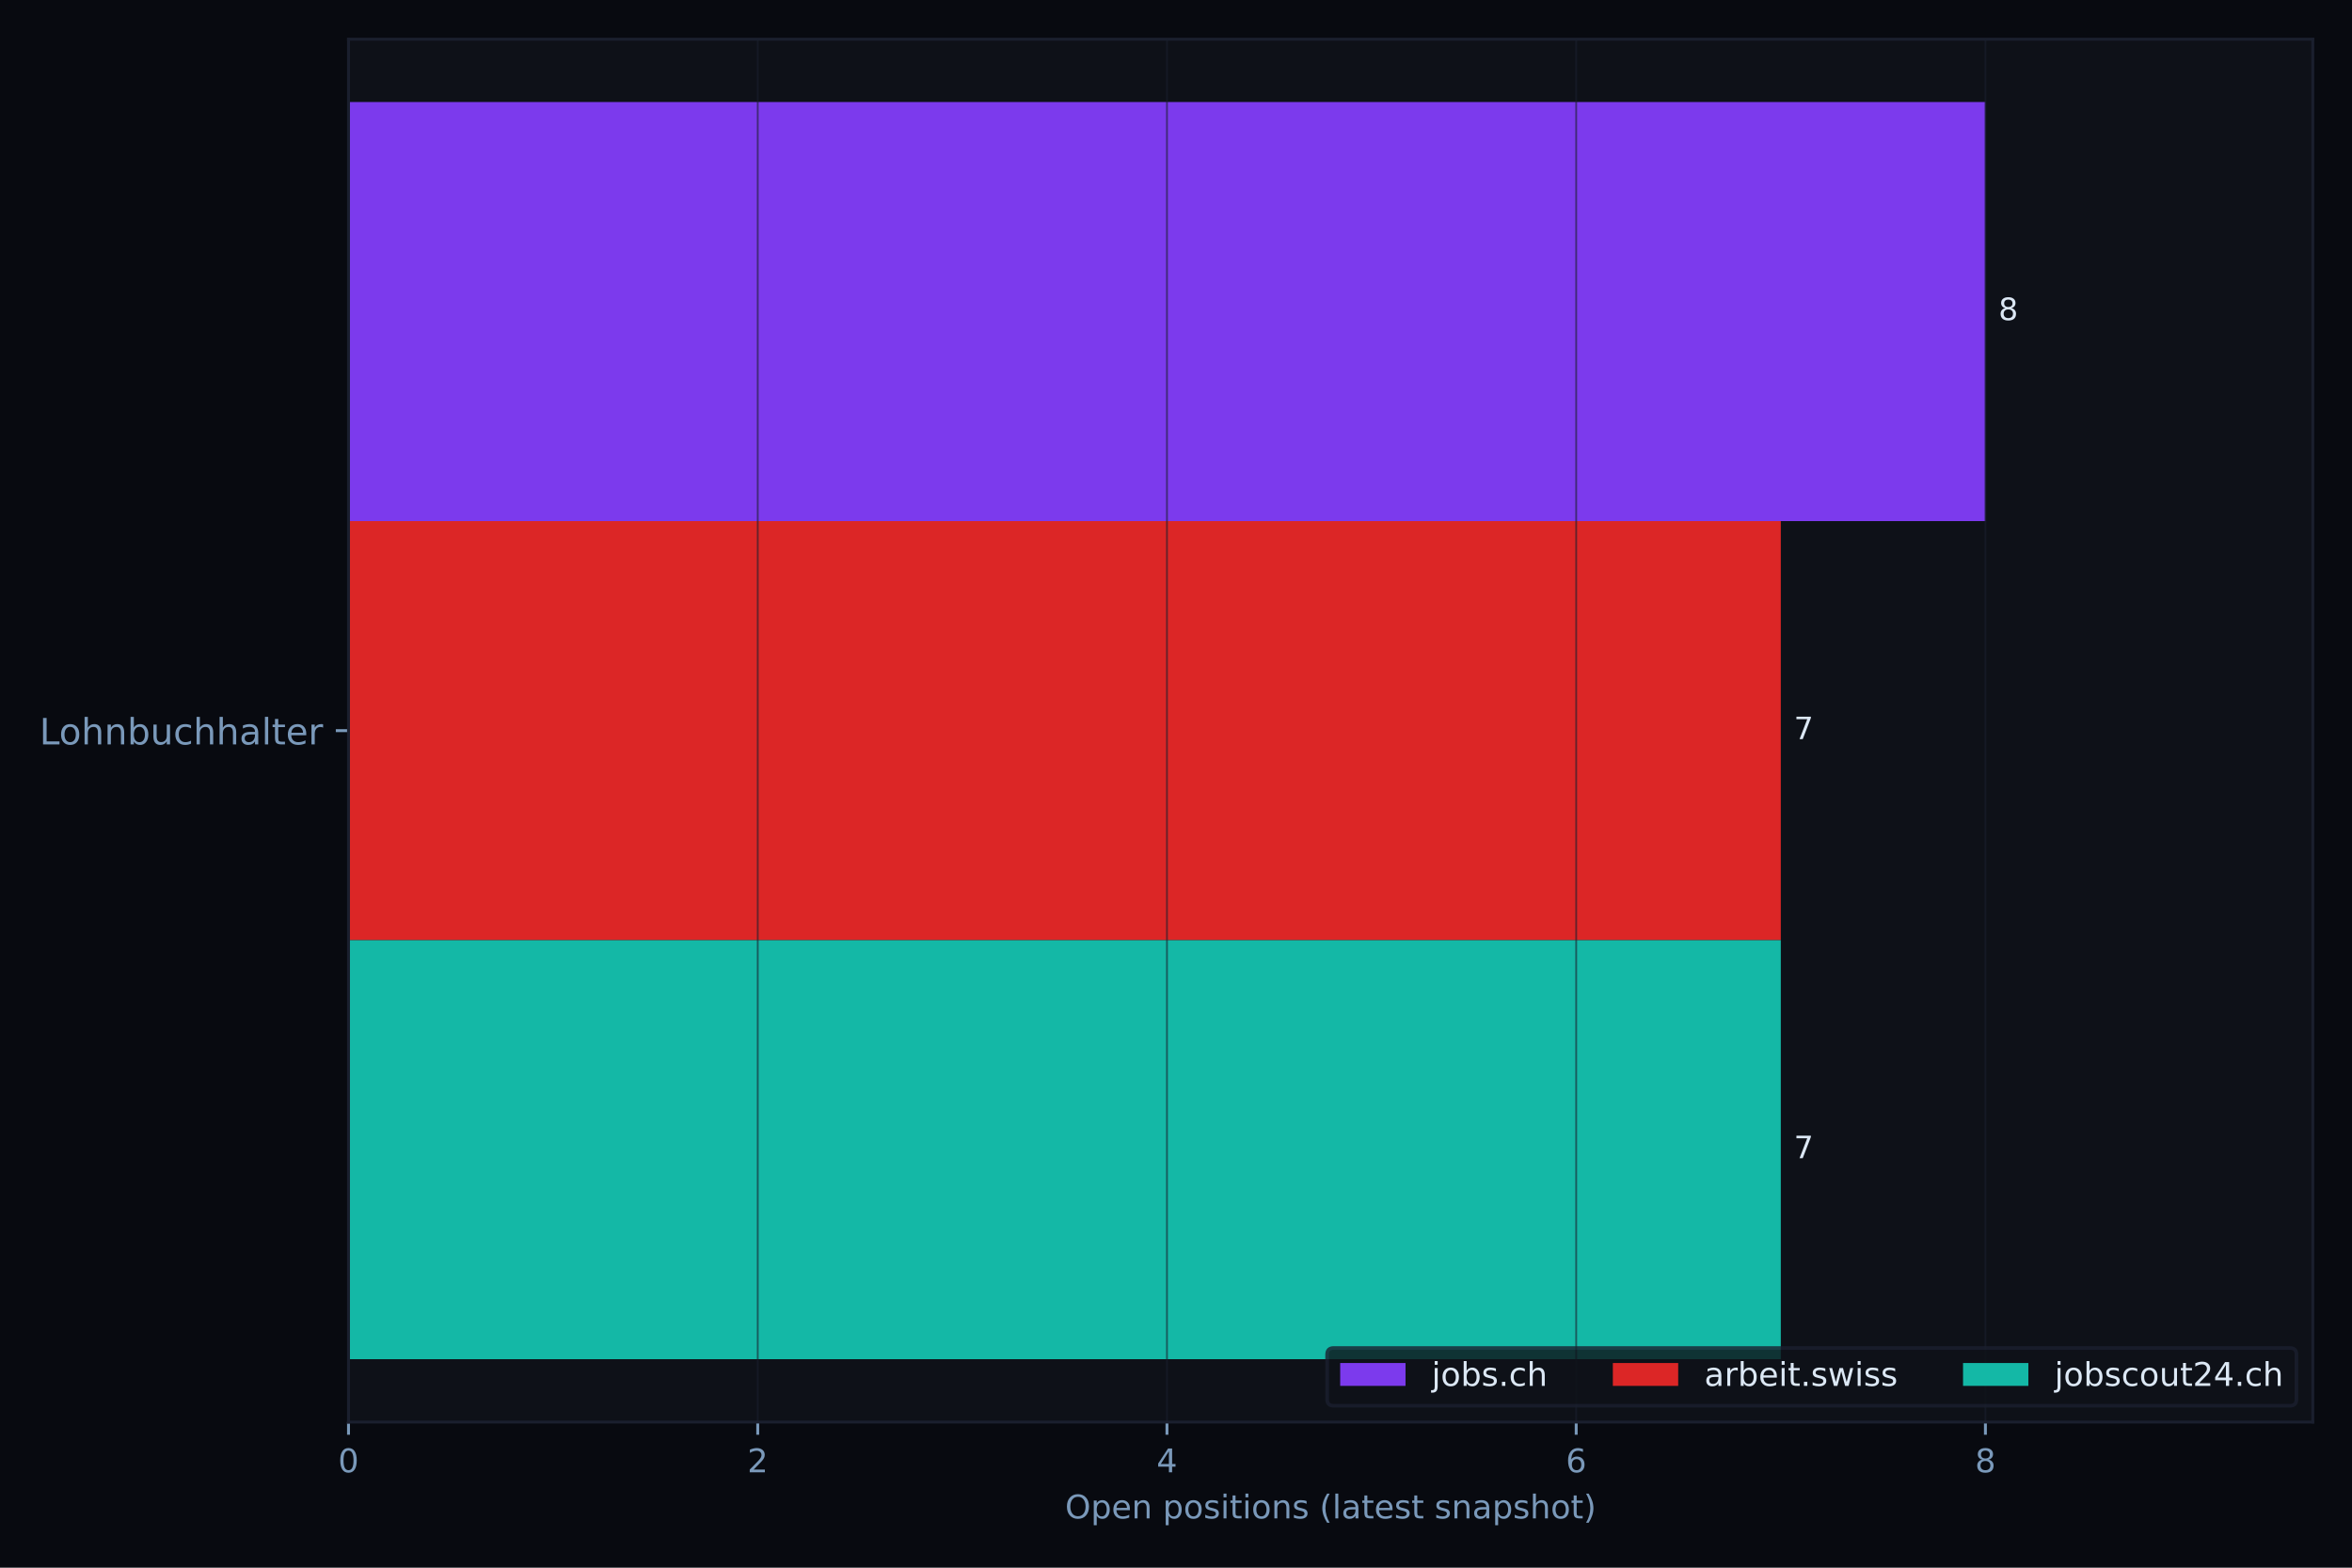
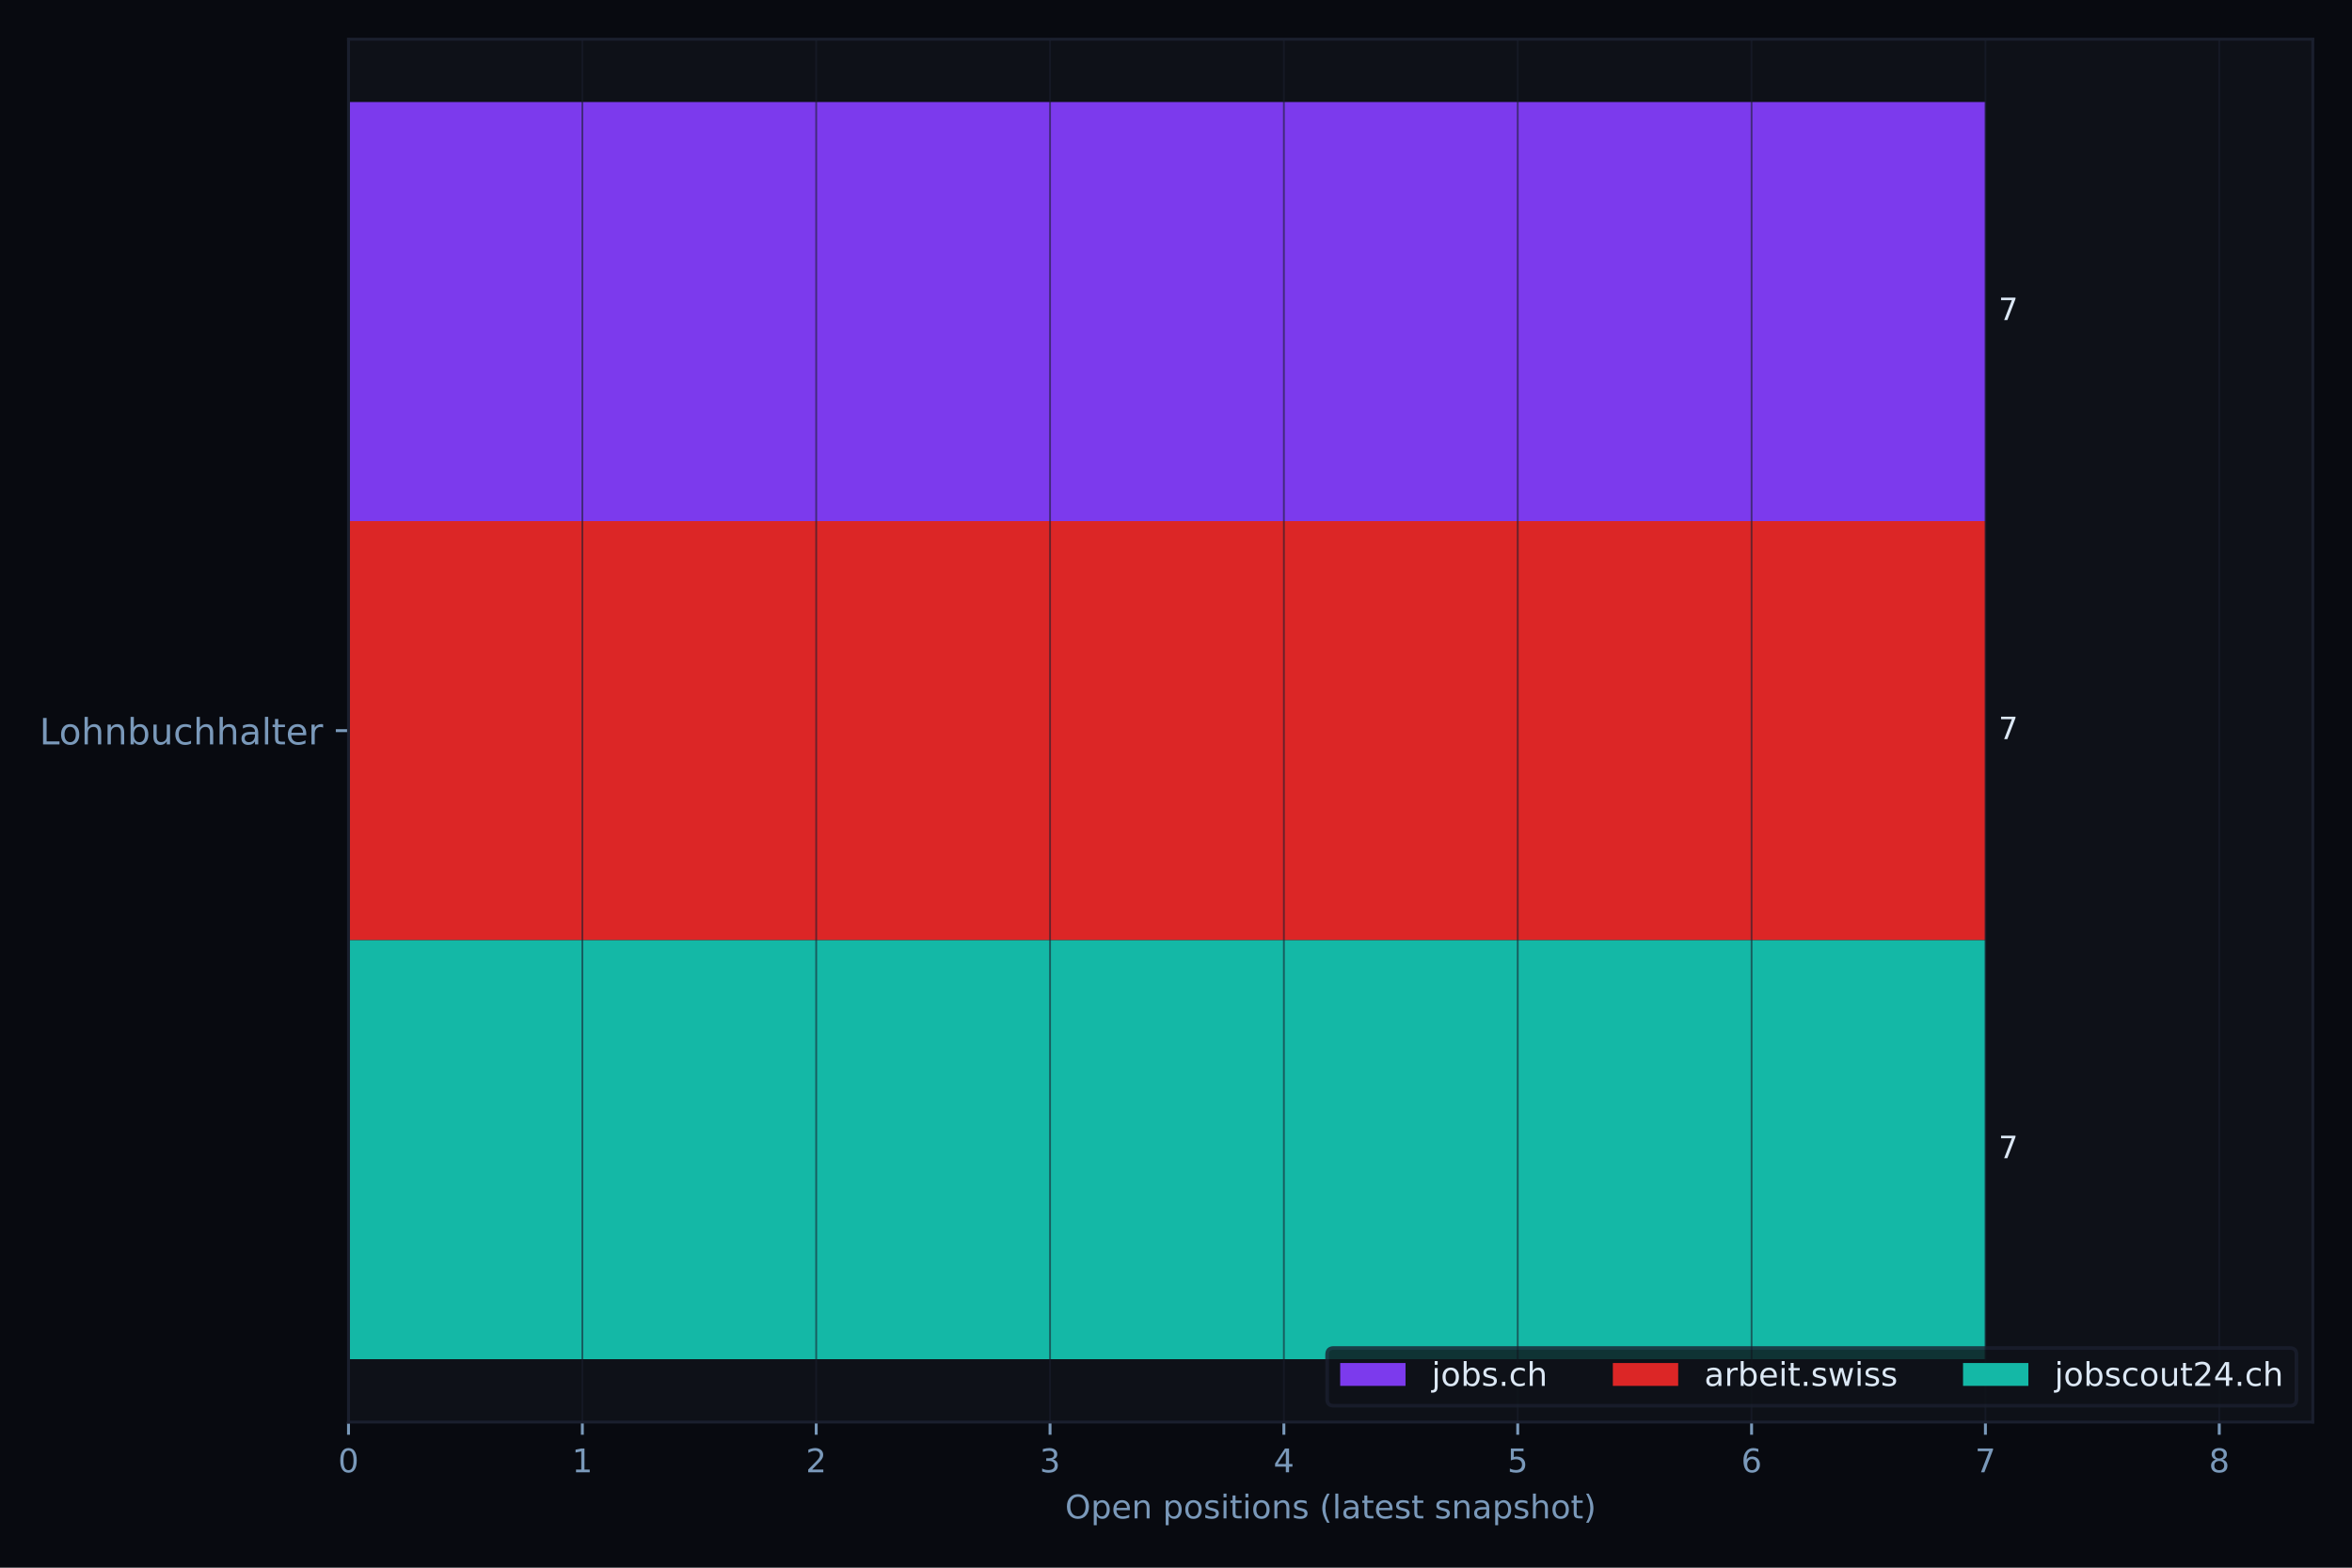
<svg xmlns="http://www.w3.org/2000/svg" xmlns:xlink="http://www.w3.org/1999/xlink" width="648pt" height="432pt" viewBox="0 0 648 432" version="1.1">
  <defs>
    <style type="text/css">*{stroke-linejoin: round; stroke-linecap: butt}</style>
  </defs>
  <g id="figure_1">
    <g id="patch_1">
      <path d="M 0 432  L 648 432  L 648 0  L 0 0  z " style="fill: #080a10" />
    </g>
    <g id="axes_1">
      <g id="patch_2">
        <path d="M 96.018 391.873  L 637.2 391.873  L 637.2 10.8  L 96.018 10.8  z " style="fill: #0e1118" />
      </g>
      <g id="patch_3">
        <path d="M 96.018 28.121  L 547.003 28.121  L 547.003 143.598  L 96.018 143.598  z " clip-path="url(#pcf8d20ee85)" style="fill: #7c3aed" />
      </g>
      <g id="patch_4">
-         <path d="M 96.018 143.598  L 490.63 143.598  L 490.63 259.075  L 96.018 259.075  z " clip-path="url(#pcf8d20ee85)" style="fill: #dc2626" />
+         <path d="M 96.018 143.598  L 547.003 143.598  L 547.003 259.075  L 96.018 259.075  z " clip-path="url(#pcf8d20ee85)" style="fill: #dc2626" />
      </g>
      <g id="patch_5">
-         <path d="M 96.018 259.075  L 490.63 259.075  L 490.63 374.551  L 96.018 374.551  z " clip-path="url(#pcf8d20ee85)" style="fill: #14b8a6" />
+         <path d="M 96.018 259.075  L 547.003 259.075  L 547.003 374.551  L 96.018 374.551  z " clip-path="url(#pcf8d20ee85)" style="fill: #14b8a6" />
      </g>
      <g id="matplotlib.axis_1">
        <g id="xtick_1">
          <g id="line2d_1">
            <path d="M 96.018 391.873  L 96.018 10.8  " clip-path="url(#pcf8d20ee85)" style="fill: none; stroke: #1a1f2e; stroke-opacity: 0.6; stroke-width: 0.5; stroke-linecap: square" />
          </g>
          <g id="line2d_2">
            <defs>
              <path id="mff3be124f5" d="M 0 0  L 0 3.5  " style="stroke: #7a99ba; stroke-width: 0.8" />
            </defs>
            <g>
              <use xlink:href="#mff3be124f5" x="96.018" y="391.873" style="fill: #7a99ba; stroke: #7a99ba; stroke-width: 0.8" />
            </g>
          </g>
          <g id="text_1">
            <g style="fill: #7a99ba" transform="translate(93.15506 405.7113) scale(0.09 -0.09)">
              <defs>
                <path id="DejaVuSans-30" d="M 2034 4250  Q 1547 4250 1301 3770  Q 1056 3291 1056 2328  Q 1056 1369 1301 889  Q 1547 409 2034 409  Q 2525 409 2770 889  Q 3016 1369 3016 2328  Q 3016 3291 2770 3770  Q 2525 4250 2034 4250  z M 2034 4750  Q 2819 4750 3233 4129  Q 3647 3509 3647 2328  Q 3647 1150 3233 529  Q 2819 -91 2034 -91  Q 1250 -91 836 529  Q 422 1150 422 2328  Q 422 3509 836 4129  Q 1250 4750 2034 4750  z " transform="scale(0.015625)" />
              </defs>
              <use xlink:href="#DejaVuSans-30" />
            </g>
          </g>
        </g>
        <g id="xtick_2">
          <g id="line2d_3">
-             <path d="M 208.764 391.873  L 208.764 10.8  " clip-path="url(#pcf8d20ee85)" style="fill: none; stroke: #1a1f2e; stroke-opacity: 0.6; stroke-width: 0.5; stroke-linecap: square" />
+             <path d="M 160.445 391.873  L 160.445 10.8  " clip-path="url(#pcf8d20ee85)" style="fill: none; stroke: #1a1f2e; stroke-opacity: 0.6; stroke-width: 0.5; stroke-linecap: square" />
          </g>
          <g id="line2d_4">
            <g>
-               <use xlink:href="#mff3be124f5" x="208.764" y="391.873" style="fill: #7a99ba; stroke: #7a99ba; stroke-width: 0.8" />
+               <use xlink:href="#mff3be124f5" x="160.445" y="391.873" style="fill: #7a99ba; stroke: #7a99ba; stroke-width: 0.8" />
            </g>
          </g>
          <g id="text_2">
-             <g style="fill: #7a99ba" transform="translate(205.9013 405.7113) scale(0.09 -0.09)">
-               <defs>
-                 <path id="DejaVuSans-32" d="M 1228 531  L 3431 531  L 3431 0  L 469 0  L 469 531  Q 828 903 1448 1529  Q 2069 2156 2228 2338  Q 2531 2678 2651 2914  Q 2772 3150 2772 3378  Q 2772 3750 2511 3984  Q 2250 4219 1831 4219  Q 1534 4219 1204 4116  Q 875 4013 500 3803  L 500 4441  Q 881 4594 1212 4672  Q 1544 4750 1819 4750  Q 2544 4750 2975 4387  Q 3406 4025 3406 3419  Q 3406 3131 3298 2873  Q 3191 2616 2906 2266  Q 2828 2175 2409 1742  Q 1991 1309 1228 531  z " transform="scale(0.015625)" />
-               </defs>
-               <use xlink:href="#DejaVuSans-32" />
+             <g style="fill: #7a99ba" transform="translate(157.5815 405.7113) scale(0.09 -0.09)">
+               <defs>
+                 <path id="DejaVuSans-31" d="M 794 531  L 1825 531  L 1825 4091  L 703 3866  L 703 4441  L 1819 4666  L 2450 4666  L 2450 531  L 3481 531  L 3481 0  L 794 0  L 794 531  z " transform="scale(0.015625)" />
+               </defs>
+               <use xlink:href="#DejaVuSans-31" />
            </g>
          </g>
        </g>
        <g id="xtick_3">
          <g id="line2d_5">
-             <path d="M 321.511 391.873  L 321.511 10.8  " clip-path="url(#pcf8d20ee85)" style="fill: none; stroke: #1a1f2e; stroke-opacity: 0.6; stroke-width: 0.5; stroke-linecap: square" />
+             <path d="M 224.871 391.873  L 224.871 10.8  " clip-path="url(#pcf8d20ee85)" style="fill: none; stroke: #1a1f2e; stroke-opacity: 0.6; stroke-width: 0.5; stroke-linecap: square" />
          </g>
          <g id="line2d_6">
            <g>
-               <use xlink:href="#mff3be124f5" x="321.511" y="391.873" style="fill: #7a99ba; stroke: #7a99ba; stroke-width: 0.8" />
+               <use xlink:href="#mff3be124f5" x="224.871" y="391.873" style="fill: #7a99ba; stroke: #7a99ba; stroke-width: 0.8" />
            </g>
          </g>
          <g id="text_3">
-             <g style="fill: #7a99ba" transform="translate(318.6475 405.7113) scale(0.09 -0.09)">
-               <defs>
-                 <path id="DejaVuSans-34" d="M 2419 4116  L 825 1625  L 2419 1625  L 2419 4116  z M 2253 4666  L 3047 4666  L 3047 1625  L 3713 1625  L 3713 1100  L 3047 1100  L 3047 0  L 2419 0  L 2419 1100  L 313 1100  L 313 1709  L 2253 4666  z " transform="scale(0.015625)" />
-               </defs>
-               <use xlink:href="#DejaVuSans-34" />
+             <g style="fill: #7a99ba" transform="translate(222.0079 405.7113) scale(0.09 -0.09)">
+               <defs>
+                 <path id="DejaVuSans-32" d="M 1228 531  L 3431 531  L 3431 0  L 469 0  L 469 531  Q 828 903 1448 1529  Q 2069 2156 2228 2338  Q 2531 2678 2651 2914  Q 2772 3150 2772 3378  Q 2772 3750 2511 3984  Q 2250 4219 1831 4219  Q 1534 4219 1204 4116  Q 875 4013 500 3803  L 500 4441  Q 881 4594 1212 4672  Q 1544 4750 1819 4750  Q 2544 4750 2975 4387  Q 3406 4025 3406 3419  Q 3406 3131 3298 2873  Q 3191 2616 2906 2266  Q 2828 2175 2409 1742  Q 1991 1309 1228 531  z " transform="scale(0.015625)" />
+               </defs>
+               <use xlink:href="#DejaVuSans-32" />
            </g>
          </g>
        </g>
        <g id="xtick_4">
          <g id="line2d_7">
-             <path d="M 434.257 391.873  L 434.257 10.8  " clip-path="url(#pcf8d20ee85)" style="fill: none; stroke: #1a1f2e; stroke-opacity: 0.6; stroke-width: 0.5; stroke-linecap: square" />
+             <path d="M 289.297 391.873  L 289.297 10.8  " clip-path="url(#pcf8d20ee85)" style="fill: none; stroke: #1a1f2e; stroke-opacity: 0.6; stroke-width: 0.5; stroke-linecap: square" />
          </g>
          <g id="line2d_8">
            <g>
-               <use xlink:href="#mff3be124f5" x="434.257" y="391.873" style="fill: #7a99ba; stroke: #7a99ba; stroke-width: 0.8" />
+               <use xlink:href="#mff3be124f5" x="289.297" y="391.873" style="fill: #7a99ba; stroke: #7a99ba; stroke-width: 0.8" />
            </g>
          </g>
          <g id="text_4">
-             <g style="fill: #7a99ba" transform="translate(431.3937 405.7113) scale(0.09 -0.09)">
-               <defs>
-                 <path id="DejaVuSans-36" d="M 2113 2584  Q 1688 2584 1439 2293  Q 1191 2003 1191 1497  Q 1191 994 1439 701  Q 1688 409 2113 409  Q 2538 409 2786 701  Q 3034 994 3034 1497  Q 3034 2003 2786 2293  Q 2538 2584 2113 2584  z M 3366 4563  L 3366 3988  Q 3128 4100 2886 4159  Q 2644 4219 2406 4219  Q 1781 4219 1451 3797  Q 1122 3375 1075 2522  Q 1259 2794 1537 2939  Q 1816 3084 2150 3084  Q 2853 3084 3261 2657  Q 3669 2231 3669 1497  Q 3669 778 3244 343  Q 2819 -91 2113 -91  Q 1303 -91 875 529  Q 447 1150 447 2328  Q 447 3434 972 4092  Q 1497 4750 2381 4750  Q 2619 4750 2861 4703  Q 3103 4656 3366 4563  z " transform="scale(0.015625)" />
-               </defs>
-               <use xlink:href="#DejaVuSans-36" />
+             <g style="fill: #7a99ba" transform="translate(286.4343 405.7113) scale(0.09 -0.09)">
+               <defs>
+                 <path id="DejaVuSans-33" d="M 2597 2516  Q 3050 2419 3304 2112  Q 3559 1806 3559 1356  Q 3559 666 3084 287  Q 2609 -91 1734 -91  Q 1441 -91 1130 -33  Q 819 25 488 141  L 488 750  Q 750 597 1062 519  Q 1375 441 1716 441  Q 2309 441 2620 675  Q 2931 909 2931 1356  Q 2931 1769 2642 2001  Q 2353 2234 1838 2234  L 1294 2234  L 1294 2753  L 1863 2753  Q 2328 2753 2575 2939  Q 2822 3125 2822 3475  Q 2822 3834 2567 4026  Q 2313 4219 1838 4219  Q 1578 4219 1281 4162  Q 984 4106 628 3988  L 628 4550  Q 988 4650 1302 4700  Q 1616 4750 1894 4750  Q 2613 4750 3031 4423  Q 3450 4097 3450 3541  Q 3450 3153 3228 2886  Q 3006 2619 2597 2516  z " transform="scale(0.015625)" />
+               </defs>
+               <use xlink:href="#DejaVuSans-33" />
            </g>
          </g>
        </g>
        <g id="xtick_5">
          <g id="line2d_9">
+             <path d="M 353.724 391.873  L 353.724 10.8  " clip-path="url(#pcf8d20ee85)" style="fill: none; stroke: #1a1f2e; stroke-opacity: 0.6; stroke-width: 0.5; stroke-linecap: square" />
+           </g>
+           <g id="line2d_10">
+             <g>
+               <use xlink:href="#mff3be124f5" x="353.724" y="391.873" style="fill: #7a99ba; stroke: #7a99ba; stroke-width: 0.8" />
+             </g>
+           </g>
+           <g id="text_5">
+             <g style="fill: #7a99ba" transform="translate(350.8607 405.7113) scale(0.09 -0.09)">
+               <defs>
+                 <path id="DejaVuSans-34" d="M 2419 4116  L 825 1625  L 2419 1625  L 2419 4116  z M 2253 4666  L 3047 4666  L 3047 1625  L 3713 1625  L 3713 1100  L 3047 1100  L 3047 0  L 2419 0  L 2419 1100  L 313 1100  L 313 1709  L 2253 4666  z " transform="scale(0.015625)" />
+               </defs>
+               <use xlink:href="#DejaVuSans-34" />
+             </g>
+           </g>
+         </g>
+         <g id="xtick_6">
+           <g id="line2d_11">
+             <path d="M 418.15 391.873  L 418.15 10.8  " clip-path="url(#pcf8d20ee85)" style="fill: none; stroke: #1a1f2e; stroke-opacity: 0.6; stroke-width: 0.5; stroke-linecap: square" />
+           </g>
+           <g id="line2d_12">
+             <g>
+               <use xlink:href="#mff3be124f5" x="418.15" y="391.873" style="fill: #7a99ba; stroke: #7a99ba; stroke-width: 0.8" />
+             </g>
+           </g>
+           <g id="text_6">
+             <g style="fill: #7a99ba" transform="translate(415.2871 405.7113) scale(0.09 -0.09)">
+               <defs>
+                 <path id="DejaVuSans-35" d="M 691 4666  L 3169 4666  L 3169 4134  L 1269 4134  L 1269 2991  Q 1406 3038 1543 3061  Q 1681 3084 1819 3084  Q 2600 3084 3056 2656  Q 3513 2228 3513 1497  Q 3513 744 3044 326  Q 2575 -91 1722 -91  Q 1428 -91 1123 -41  Q 819 9 494 109  L 494 744  Q 775 591 1075 516  Q 1375 441 1709 441  Q 2250 441 2565 725  Q 2881 1009 2881 1497  Q 2881 1984 2565 2268  Q 2250 2553 1709 2553  Q 1456 2553 1204 2497  Q 953 2441 691 2322  L 691 4666  z " transform="scale(0.015625)" />
+               </defs>
+               <use xlink:href="#DejaVuSans-35" />
+             </g>
+           </g>
+         </g>
+         <g id="xtick_7">
+           <g id="line2d_13">
+             <path d="M 482.577 391.873  L 482.577 10.8  " clip-path="url(#pcf8d20ee85)" style="fill: none; stroke: #1a1f2e; stroke-opacity: 0.6; stroke-width: 0.5; stroke-linecap: square" />
+           </g>
+           <g id="line2d_14">
+             <g>
+               <use xlink:href="#mff3be124f5" x="482.577" y="391.873" style="fill: #7a99ba; stroke: #7a99ba; stroke-width: 0.8" />
+             </g>
+           </g>
+           <g id="text_7">
+             <g style="fill: #7a99ba" transform="translate(479.7135 405.7113) scale(0.09 -0.09)">
+               <defs>
+                 <path id="DejaVuSans-36" d="M 2113 2584  Q 1688 2584 1439 2293  Q 1191 2003 1191 1497  Q 1191 994 1439 701  Q 1688 409 2113 409  Q 2538 409 2786 701  Q 3034 994 3034 1497  Q 3034 2003 2786 2293  Q 2538 2584 2113 2584  z M 3366 4563  L 3366 3988  Q 3128 4100 2886 4159  Q 2644 4219 2406 4219  Q 1781 4219 1451 3797  Q 1122 3375 1075 2522  Q 1259 2794 1537 2939  Q 1816 3084 2150 3084  Q 2853 3084 3261 2657  Q 3669 2231 3669 1497  Q 3669 778 3244 343  Q 2819 -91 2113 -91  Q 1303 -91 875 529  Q 447 1150 447 2328  Q 447 3434 972 4092  Q 1497 4750 2381 4750  Q 2619 4750 2861 4703  Q 3103 4656 3366 4563  z " transform="scale(0.015625)" />
+               </defs>
+               <use xlink:href="#DejaVuSans-36" />
+             </g>
+           </g>
+         </g>
+         <g id="xtick_8">
+           <g id="line2d_15">
            <path d="M 547.003 391.873  L 547.003 10.8  " clip-path="url(#pcf8d20ee85)" style="fill: none; stroke: #1a1f2e; stroke-opacity: 0.6; stroke-width: 0.5; stroke-linecap: square" />
          </g>
-           <g id="line2d_10">
+           <g id="line2d_16">
            <g>
              <use xlink:href="#mff3be124f5" x="547.003" y="391.873" style="fill: #7a99ba; stroke: #7a99ba; stroke-width: 0.8" />
            </g>
          </g>
-           <g id="text_5">
+           <g id="text_8">
            <g style="fill: #7a99ba" transform="translate(544.1399 405.7113) scale(0.09 -0.09)">
              <defs>
+                 <path id="DejaVuSans-37" d="M 525 4666  L 3525 4666  L 3525 4397  L 1831 0  L 1172 0  L 2766 4134  L 525 4134  L 525 4666  z " transform="scale(0.015625)" />
+               </defs>
+               <use xlink:href="#DejaVuSans-37" />
+             </g>
+           </g>
+         </g>
+         <g id="xtick_9">
+           <g id="line2d_17">
+             <path d="M 611.429 391.873  L 611.429 10.8  " clip-path="url(#pcf8d20ee85)" style="fill: none; stroke: #1a1f2e; stroke-opacity: 0.6; stroke-width: 0.5; stroke-linecap: square" />
+           </g>
+           <g id="line2d_18">
+             <g>
+               <use xlink:href="#mff3be124f5" x="611.429" y="391.873" style="fill: #7a99ba; stroke: #7a99ba; stroke-width: 0.8" />
+             </g>
+           </g>
+           <g id="text_9">
+             <g style="fill: #7a99ba" transform="translate(608.5663 405.7113) scale(0.09 -0.09)">
+               <defs>
                <path id="DejaVuSans-38" d="M 2034 2216  Q 1584 2216 1326 1975  Q 1069 1734 1069 1313  Q 1069 891 1326 650  Q 1584 409 2034 409  Q 2484 409 2743 651  Q 3003 894 3003 1313  Q 3003 1734 2745 1975  Q 2488 2216 2034 2216  z M 1403 2484  Q 997 2584 770 2862  Q 544 3141 544 3541  Q 544 4100 942 4425  Q 1341 4750 2034 4750  Q 2731 4750 3128 4425  Q 3525 4100 3525 3541  Q 3525 3141 3298 2862  Q 3072 2584 2669 2484  Q 3125 2378 3379 2068  Q 3634 1759 3634 1313  Q 3634 634 3220 271  Q 2806 -91 2034 -91  Q 1263 -91 848 271  Q 434 634 434 1313  Q 434 1759 690 2068  Q 947 2378 1403 2484  z M 1172 3481  Q 1172 3119 1398 2916  Q 1625 2713 2034 2713  Q 2441 2713 2670 2916  Q 2900 3119 2900 3481  Q 2900 3844 2670 4047  Q 2441 4250 2034 4250  Q 1625 4250 1398 4047  Q 1172 3844 1172 3481  z " transform="scale(0.015625)" />
              </defs>
              <use xlink:href="#DejaVuSans-38" />
            </g>
          </g>
        </g>
-         <g id="text_6">
+         <g id="text_10">
          <g style="fill: #7a99ba" transform="translate(293.4454 418.4216) scale(0.09 -0.09)">
            <defs>
              <path id="DejaVuSans-4f" d="M 2522 4238  Q 1834 4238 1429 3725  Q 1025 3213 1025 2328  Q 1025 1447 1429 934  Q 1834 422 2522 422  Q 3209 422 3611 934  Q 4013 1447 4013 2328  Q 4013 3213 3611 3725  Q 3209 4238 2522 4238  z M 2522 4750  Q 3503 4750 4090 4092  Q 4678 3434 4678 2328  Q 4678 1225 4090 567  Q 3503 -91 2522 -91  Q 1538 -91 948 565  Q 359 1222 359 2328  Q 359 3434 948 4092  Q 1538 4750 2522 4750  z " transform="scale(0.015625)" />
              <path id="DejaVuSans-70" d="M 1159 525  L 1159 -1331  L 581 -1331  L 581 3500  L 1159 3500  L 1159 2969  Q 1341 3281 1617 3432  Q 1894 3584 2278 3584  Q 2916 3584 3314 3078  Q 3713 2572 3713 1747  Q 3713 922 3314 415  Q 2916 -91 2278 -91  Q 1894 -91 1617 61  Q 1341 213 1159 525  z M 3116 1747  Q 3116 2381 2855 2742  Q 2594 3103 2138 3103  Q 1681 3103 1420 2742  Q 1159 2381 1159 1747  Q 1159 1113 1420 752  Q 1681 391 2138 391  Q 2594 391 2855 752  Q 3116 1113 3116 1747  z " transform="scale(0.015625)" />
              <path id="DejaVuSans-65" d="M 3597 1894  L 3597 1613  L 953 1613  Q 991 1019 1311 708  Q 1631 397 2203 397  Q 2534 397 2845 478  Q 3156 559 3463 722  L 3463 178  Q 3153 47 2828 -22  Q 2503 -91 2169 -91  Q 1331 -91 842 396  Q 353 884 353 1716  Q 353 2575 817 3079  Q 1281 3584 2069 3584  Q 2775 3584 3186 3129  Q 3597 2675 3597 1894  z M 3022 2063  Q 3016 2534 2758 2815  Q 2500 3097 2075 3097  Q 1594 3097 1305 2825  Q 1016 2553 972 2059  L 3022 2063  z " transform="scale(0.015625)" />
              <path id="DejaVuSans-6e" d="M 3513 2113  L 3513 0  L 2938 0  L 2938 2094  Q 2938 2591 2744 2837  Q 2550 3084 2163 3084  Q 1697 3084 1428 2787  Q 1159 2491 1159 1978  L 1159 0  L 581 0  L 581 3500  L 1159 3500  L 1159 2956  Q 1366 3272 1645 3428  Q 1925 3584 2291 3584  Q 2894 3584 3203 3211  Q 3513 2838 3513 2113  z " transform="scale(0.015625)" />
              <path id="DejaVuSans-20" transform="scale(0.015625)" />
              <path id="DejaVuSans-6f" d="M 1959 3097  Q 1497 3097 1228 2736  Q 959 2375 959 1747  Q 959 1119 1226 758  Q 1494 397 1959 397  Q 2419 397 2687 759  Q 2956 1122 2956 1747  Q 2956 2369 2687 2733  Q 2419 3097 1959 3097  z M 1959 3584  Q 2709 3584 3137 3096  Q 3566 2609 3566 1747  Q 3566 888 3137 398  Q 2709 -91 1959 -91  Q 1206 -91 779 398  Q 353 888 353 1747  Q 353 2609 779 3096  Q 1206 3584 1959 3584  z " transform="scale(0.015625)" />
              <path id="DejaVuSans-73" d="M 2834 3397  L 2834 2853  Q 2591 2978 2328 3040  Q 2066 3103 1784 3103  Q 1356 3103 1142 2972  Q 928 2841 928 2578  Q 928 2378 1081 2264  Q 1234 2150 1697 2047  L 1894 2003  Q 2506 1872 2764 1633  Q 3022 1394 3022 966  Q 3022 478 2636 193  Q 2250 -91 1575 -91  Q 1294 -91 989 -36  Q 684 19 347 128  L 347 722  Q 666 556 975 473  Q 1284 391 1588 391  Q 1994 391 2212 530  Q 2431 669 2431 922  Q 2431 1156 2273 1281  Q 2116 1406 1581 1522  L 1381 1569  Q 847 1681 609 1914  Q 372 2147 372 2553  Q 372 3047 722 3315  Q 1072 3584 1716 3584  Q 2034 3584 2315 3537  Q 2597 3491 2834 3397  z " transform="scale(0.015625)" />
              <path id="DejaVuSans-69" d="M 603 3500  L 1178 3500  L 1178 0  L 603 0  L 603 3500  z M 603 4863  L 1178 4863  L 1178 4134  L 603 4134  L 603 4863  z " transform="scale(0.015625)" />
              <path id="DejaVuSans-74" d="M 1172 4494  L 1172 3500  L 2356 3500  L 2356 3053  L 1172 3053  L 1172 1153  Q 1172 725 1289 603  Q 1406 481 1766 481  L 2356 481  L 2356 0  L 1766 0  Q 1100 0 847 248  Q 594 497 594 1153  L 594 3053  L 172 3053  L 172 3500  L 594 3500  L 594 4494  L 1172 4494  z " transform="scale(0.015625)" />
              <path id="DejaVuSans-28" d="M 1984 4856  Q 1566 4138 1362 3434  Q 1159 2731 1159 2009  Q 1159 1288 1364 580  Q 1569 -128 1984 -844  L 1484 -844  Q 1016 -109 783 600  Q 550 1309 550 2009  Q 550 2706 781 3412  Q 1013 4119 1484 4856  L 1984 4856  z " transform="scale(0.015625)" />
              <path id="DejaVuSans-6c" d="M 603 4863  L 1178 4863  L 1178 0  L 603 0  L 603 4863  z " transform="scale(0.015625)" />
              <path id="DejaVuSans-61" d="M 2194 1759  Q 1497 1759 1228 1600  Q 959 1441 959 1056  Q 959 750 1161 570  Q 1363 391 1709 391  Q 2188 391 2477 730  Q 2766 1069 2766 1631  L 2766 1759  L 2194 1759  z M 3341 1997  L 3341 0  L 2766 0  L 2766 531  Q 2569 213 2275 61  Q 1981 -91 1556 -91  Q 1019 -91 701 211  Q 384 513 384 1019  Q 384 1609 779 1909  Q 1175 2209 1959 2209  L 2766 2209  L 2766 2266  Q 2766 2663 2505 2880  Q 2244 3097 1772 3097  Q 1472 3097 1187 3025  Q 903 2953 641 2809  L 641 3341  Q 956 3463 1253 3523  Q 1550 3584 1831 3584  Q 2591 3584 2966 3190  Q 3341 2797 3341 1997  z " transform="scale(0.015625)" />
              <path id="DejaVuSans-68" d="M 3513 2113  L 3513 0  L 2938 0  L 2938 2094  Q 2938 2591 2744 2837  Q 2550 3084 2163 3084  Q 1697 3084 1428 2787  Q 1159 2491 1159 1978  L 1159 0  L 581 0  L 581 4863  L 1159 4863  L 1159 2956  Q 1366 3272 1645 3428  Q 1925 3584 2291 3584  Q 2894 3584 3203 3211  Q 3513 2838 3513 2113  z " transform="scale(0.015625)" />
              <path id="DejaVuSans-29" d="M 513 4856  L 1013 4856  Q 1481 4119 1714 3412  Q 1947 2706 1947 2009  Q 1947 1309 1714 600  Q 1481 -109 1013 -844  L 513 -844  Q 928 -128 1133 580  Q 1338 1288 1338 2009  Q 1338 2731 1133 3434  Q 928 4138 513 4856  z " transform="scale(0.015625)" />
            </defs>
            <use xlink:href="#DejaVuSans-4f" />
            <use xlink:href="#DejaVuSans-70" x="78.711" />
            <use xlink:href="#DejaVuSans-65" x="142.188" />
            <use xlink:href="#DejaVuSans-6e" x="203.711" />
            <use xlink:href="#DejaVuSans-20" x="267.09" />
            <use xlink:href="#DejaVuSans-70" x="298.877" />
            <use xlink:href="#DejaVuSans-6f" x="362.354" />
            <use xlink:href="#DejaVuSans-73" x="423.535" />
            <use xlink:href="#DejaVuSans-69" x="475.635" />
            <use xlink:href="#DejaVuSans-74" x="503.418" />
            <use xlink:href="#DejaVuSans-69" x="542.627" />
            <use xlink:href="#DejaVuSans-6f" x="570.41" />
            <use xlink:href="#DejaVuSans-6e" x="631.592" />
            <use xlink:href="#DejaVuSans-73" x="694.971" />
            <use xlink:href="#DejaVuSans-20" x="747.07" />
            <use xlink:href="#DejaVuSans-28" x="778.857" />
            <use xlink:href="#DejaVuSans-6c" x="817.871" />
            <use xlink:href="#DejaVuSans-61" x="845.654" />
            <use xlink:href="#DejaVuSans-74" x="906.934" />
            <use xlink:href="#DejaVuSans-65" x="946.143" />
            <use xlink:href="#DejaVuSans-73" x="1007.666" />
            <use xlink:href="#DejaVuSans-74" x="1059.766" />
            <use xlink:href="#DejaVuSans-20" x="1098.975" />
            <use xlink:href="#DejaVuSans-73" x="1130.762" />
            <use xlink:href="#DejaVuSans-6e" x="1182.861" />
            <use xlink:href="#DejaVuSans-61" x="1246.24" />
            <use xlink:href="#DejaVuSans-70" x="1307.52" />
            <use xlink:href="#DejaVuSans-73" x="1370.996" />
            <use xlink:href="#DejaVuSans-68" x="1423.096" />
            <use xlink:href="#DejaVuSans-6f" x="1486.475" />
            <use xlink:href="#DejaVuSans-74" x="1547.656" />
            <use xlink:href="#DejaVuSans-29" x="1586.865" />
          </g>
        </g>
      </g>
      <g id="matplotlib.axis_2">
        <g id="ytick_1">
-           <g id="line2d_11">
+           <g id="line2d_19">
            <defs>
              <path id="mdf66c61492" d="M 0 0  L -3.5 0  " style="stroke: #7a99ba; stroke-width: 0.8" />
            </defs>
            <g>
              <use xlink:href="#mdf66c61492" x="96.018" y="201.336" style="fill: #7a99ba; stroke: #7a99ba; stroke-width: 0.8" />
            </g>
          </g>
-           <g id="text_7">
+           <g id="text_11">
            <g style="fill: #7a99ba" transform="translate(10.87756 205.1356) scale(0.1 -0.1)">
              <defs>
                <path id="DejaVuSans-4c" d="M 628 4666  L 1259 4666  L 1259 531  L 3531 531  L 3531 0  L 628 0  L 628 4666  z " transform="scale(0.015625)" />
                <path id="DejaVuSans-62" d="M 3116 1747  Q 3116 2381 2855 2742  Q 2594 3103 2138 3103  Q 1681 3103 1420 2742  Q 1159 2381 1159 1747  Q 1159 1113 1420 752  Q 1681 391 2138 391  Q 2594 391 2855 752  Q 3116 1113 3116 1747  z M 1159 2969  Q 1341 3281 1617 3432  Q 1894 3584 2278 3584  Q 2916 3584 3314 3078  Q 3713 2572 3713 1747  Q 3713 922 3314 415  Q 2916 -91 2278 -91  Q 1894 -91 1617 61  Q 1341 213 1159 525  L 1159 0  L 581 0  L 581 4863  L 1159 4863  L 1159 2969  z " transform="scale(0.015625)" />
                <path id="DejaVuSans-75" d="M 544 1381  L 544 3500  L 1119 3500  L 1119 1403  Q 1119 906 1312 657  Q 1506 409 1894 409  Q 2359 409 2629 706  Q 2900 1003 2900 1516  L 2900 3500  L 3475 3500  L 3475 0  L 2900 0  L 2900 538  Q 2691 219 2414 64  Q 2138 -91 1772 -91  Q 1169 -91 856 284  Q 544 659 544 1381  z M 1991 3584  L 1991 3584  z " transform="scale(0.015625)" />
                <path id="DejaVuSans-63" d="M 3122 3366  L 3122 2828  Q 2878 2963 2633 3030  Q 2388 3097 2138 3097  Q 1578 3097 1268 2742  Q 959 2388 959 1747  Q 959 1106 1268 751  Q 1578 397 2138 397  Q 2388 397 2633 464  Q 2878 531 3122 666  L 3122 134  Q 2881 22 2623 -34  Q 2366 -91 2075 -91  Q 1284 -91 818 406  Q 353 903 353 1747  Q 353 2603 823 3093  Q 1294 3584 2113 3584  Q 2378 3584 2631 3529  Q 2884 3475 3122 3366  z " transform="scale(0.015625)" />
                <path id="DejaVuSans-72" d="M 2631 2963  Q 2534 3019 2420 3045  Q 2306 3072 2169 3072  Q 1681 3072 1420 2755  Q 1159 2438 1159 1844  L 1159 0  L 581 0  L 581 3500  L 1159 3500  L 1159 2956  Q 1341 3275 1631 3429  Q 1922 3584 2338 3584  Q 2397 3584 2469 3576  Q 2541 3569 2628 3553  L 2631 2963  z " transform="scale(0.015625)" />
              </defs>
              <use xlink:href="#DejaVuSans-4c" />
              <use xlink:href="#DejaVuSans-6f" x="53.963" />
              <use xlink:href="#DejaVuSans-68" x="115.145" />
              <use xlink:href="#DejaVuSans-6e" x="178.523" />
              <use xlink:href="#DejaVuSans-62" x="241.902" />
              <use xlink:href="#DejaVuSans-75" x="305.379" />
              <use xlink:href="#DejaVuSans-63" x="368.758" />
              <use xlink:href="#DejaVuSans-68" x="423.738" />
              <use xlink:href="#DejaVuSans-68" x="487.117" />
              <use xlink:href="#DejaVuSans-61" x="550.496" />
              <use xlink:href="#DejaVuSans-6c" x="611.775" />
              <use xlink:href="#DejaVuSans-74" x="639.559" />
              <use xlink:href="#DejaVuSans-65" x="678.768" />
              <use xlink:href="#DejaVuSans-72" x="740.291" />
            </g>
          </g>
        </g>
      </g>
      <g id="patch_6">
        <path d="M 96.018 391.873  L 96.018 10.8  " style="fill: none; stroke: #1a1f2e; stroke-width: 0.8; stroke-linejoin: miter; stroke-linecap: square" />
      </g>
      <g id="patch_7">
        <path d="M 637.2 391.873  L 637.2 10.8  " style="fill: none; stroke: #1a1f2e; stroke-width: 0.8; stroke-linejoin: miter; stroke-linecap: square" />
      </g>
      <g id="patch_8">
        <path d="M 96.018 391.873  L 637.2 391.873  " style="fill: none; stroke: #1a1f2e; stroke-width: 0.8; stroke-linejoin: miter; stroke-linecap: square" />
      </g>
      <g id="patch_9">
        <path d="M 96.018 10.8  L 637.2 10.8  " style="fill: none; stroke: #1a1f2e; stroke-width: 0.8; stroke-linejoin: miter; stroke-linecap: square" />
      </g>
-       <g id="text_8">
+       <g id="text_12">
        <g style="fill: #dce8f5" transform="translate(550.6109 88.20525) scale(0.085 -0.085)">
-           <use xlink:href="#DejaVuSans-38" />
-         </g>
-       </g>
-       <g id="text_9">
-         <g style="fill: #dce8f5" transform="translate(494.2378 203.6818) scale(0.085 -0.085)">
-           <defs>
-             <path id="DejaVuSans-37" d="M 525 4666  L 3525 4666  L 3525 4397  L 1831 0  L 1172 0  L 2766 4134  L 525 4134  L 525 4666  z " transform="scale(0.015625)" />
-           </defs>
          <use xlink:href="#DejaVuSans-37" />
        </g>
      </g>
-       <g id="text_10">
-         <g style="fill: #dce8f5" transform="translate(494.2378 319.1584) scale(0.085 -0.085)">
+       <g id="text_13">
+         <g style="fill: #dce8f5" transform="translate(550.6109 203.6818) scale(0.085 -0.085)">
+           <use xlink:href="#DejaVuSans-37" />
+         </g>
+       </g>
+       <g id="text_14">
+         <g style="fill: #dce8f5" transform="translate(550.6109 319.1584) scale(0.085 -0.085)">
          <use xlink:href="#DejaVuSans-37" />
        </g>
      </g>
      <g id="legend_1">
        <g id="patch_10">
          <path d="M 367.435 387.373  L 630.9 387.373  Q 632.7 387.373 632.7 385.573  L 632.7 373.262  Q 632.7 371.462 630.9 371.462  L 367.435 371.462  Q 365.635 371.462 365.635 373.262  L 365.635 385.573  Q 365.635 387.373 367.435 387.373  z " style="fill: #0e1118; opacity: 0.8; stroke: #1a1f2e; stroke-linejoin: miter" />
        </g>
        <g id="patch_11">
          <path d="M 369.235 381.901  L 387.235 381.901  L 387.235 375.601  L 369.235 375.601  z " style="fill: #7c3aed" />
        </g>
-         <g id="text_11">
+         <g id="text_15">
          <g style="fill: #dce8f5" transform="translate(394.4348 381.901) scale(0.09 -0.09)">
            <defs>
              <path id="DejaVuSans-6a" d="M 603 3500  L 1178 3500  L 1178 -63  Q 1178 -731 923 -1031  Q 669 -1331 103 -1331  L -116 -1331  L -116 -844  L 38 -844  Q 366 -844 484 -692  Q 603 -541 603 -63  L 603 3500  z M 603 4863  L 1178 4863  L 1178 4134  L 603 4134  L 603 4863  z " transform="scale(0.015625)" />
              <path id="DejaVuSans-2e" d="M 684 794  L 1344 794  L 1344 0  L 684 0  L 684 794  z " transform="scale(0.015625)" />
            </defs>
            <use xlink:href="#DejaVuSans-6a" />
            <use xlink:href="#DejaVuSans-6f" x="27.783" />
            <use xlink:href="#DejaVuSans-62" x="88.965" />
            <use xlink:href="#DejaVuSans-73" x="152.441" />
            <use xlink:href="#DejaVuSans-2e" x="204.541" />
            <use xlink:href="#DejaVuSans-63" x="236.328" />
            <use xlink:href="#DejaVuSans-68" x="291.309" />
          </g>
        </g>
        <g id="patch_12">
          <path d="M 444.357 381.901  L 462.357 381.901  L 462.357 375.601  L 444.357 375.601  z " style="fill: #dc2626" />
        </g>
-         <g id="text_12">
+         <g id="text_16">
          <g style="fill: #dce8f5" transform="translate(469.5567 381.901) scale(0.09 -0.09)">
            <defs>
              <path id="DejaVuSans-77" d="M 269 3500  L 844 3500  L 1563 769  L 2278 3500  L 2956 3500  L 3675 769  L 4391 3500  L 4966 3500  L 4050 0  L 3372 0  L 2619 2869  L 1863 0  L 1184 0  L 269 3500  z " transform="scale(0.015625)" />
            </defs>
            <use xlink:href="#DejaVuSans-61" />
            <use xlink:href="#DejaVuSans-72" x="61.279" />
            <use xlink:href="#DejaVuSans-62" x="102.393" />
            <use xlink:href="#DejaVuSans-65" x="165.869" />
            <use xlink:href="#DejaVuSans-69" x="227.393" />
            <use xlink:href="#DejaVuSans-74" x="255.176" />
            <use xlink:href="#DejaVuSans-2e" x="294.385" />
            <use xlink:href="#DejaVuSans-73" x="326.172" />
            <use xlink:href="#DejaVuSans-77" x="378.271" />
            <use xlink:href="#DejaVuSans-69" x="460.059" />
            <use xlink:href="#DejaVuSans-73" x="487.842" />
            <use xlink:href="#DejaVuSans-73" x="539.941" />
          </g>
        </g>
        <g id="patch_13">
          <path d="M 540.838 381.901  L 558.838 381.901  L 558.838 375.601  L 540.838 375.601  z " style="fill: #14b8a6" />
        </g>
-         <g id="text_13">
+         <g id="text_17">
          <g style="fill: #dce8f5" transform="translate(566.0381 381.901) scale(0.09 -0.09)">
            <use xlink:href="#DejaVuSans-6a" />
            <use xlink:href="#DejaVuSans-6f" x="27.783" />
            <use xlink:href="#DejaVuSans-62" x="88.965" />
            <use xlink:href="#DejaVuSans-73" x="152.441" />
            <use xlink:href="#DejaVuSans-63" x="204.541" />
            <use xlink:href="#DejaVuSans-6f" x="259.521" />
            <use xlink:href="#DejaVuSans-75" x="320.703" />
            <use xlink:href="#DejaVuSans-74" x="384.082" />
            <use xlink:href="#DejaVuSans-32" x="423.291" />
            <use xlink:href="#DejaVuSans-34" x="486.914" />
            <use xlink:href="#DejaVuSans-2e" x="550.537" />
            <use xlink:href="#DejaVuSans-63" x="582.324" />
            <use xlink:href="#DejaVuSans-68" x="637.305" />
          </g>
        </g>
      </g>
    </g>
  </g>
  <defs>
    <clipPath id="pcf8d20ee85">
      <rect x="96.018" y="10.8" width="541.182" height="381.073" />
    </clipPath>
  </defs>
</svg>
